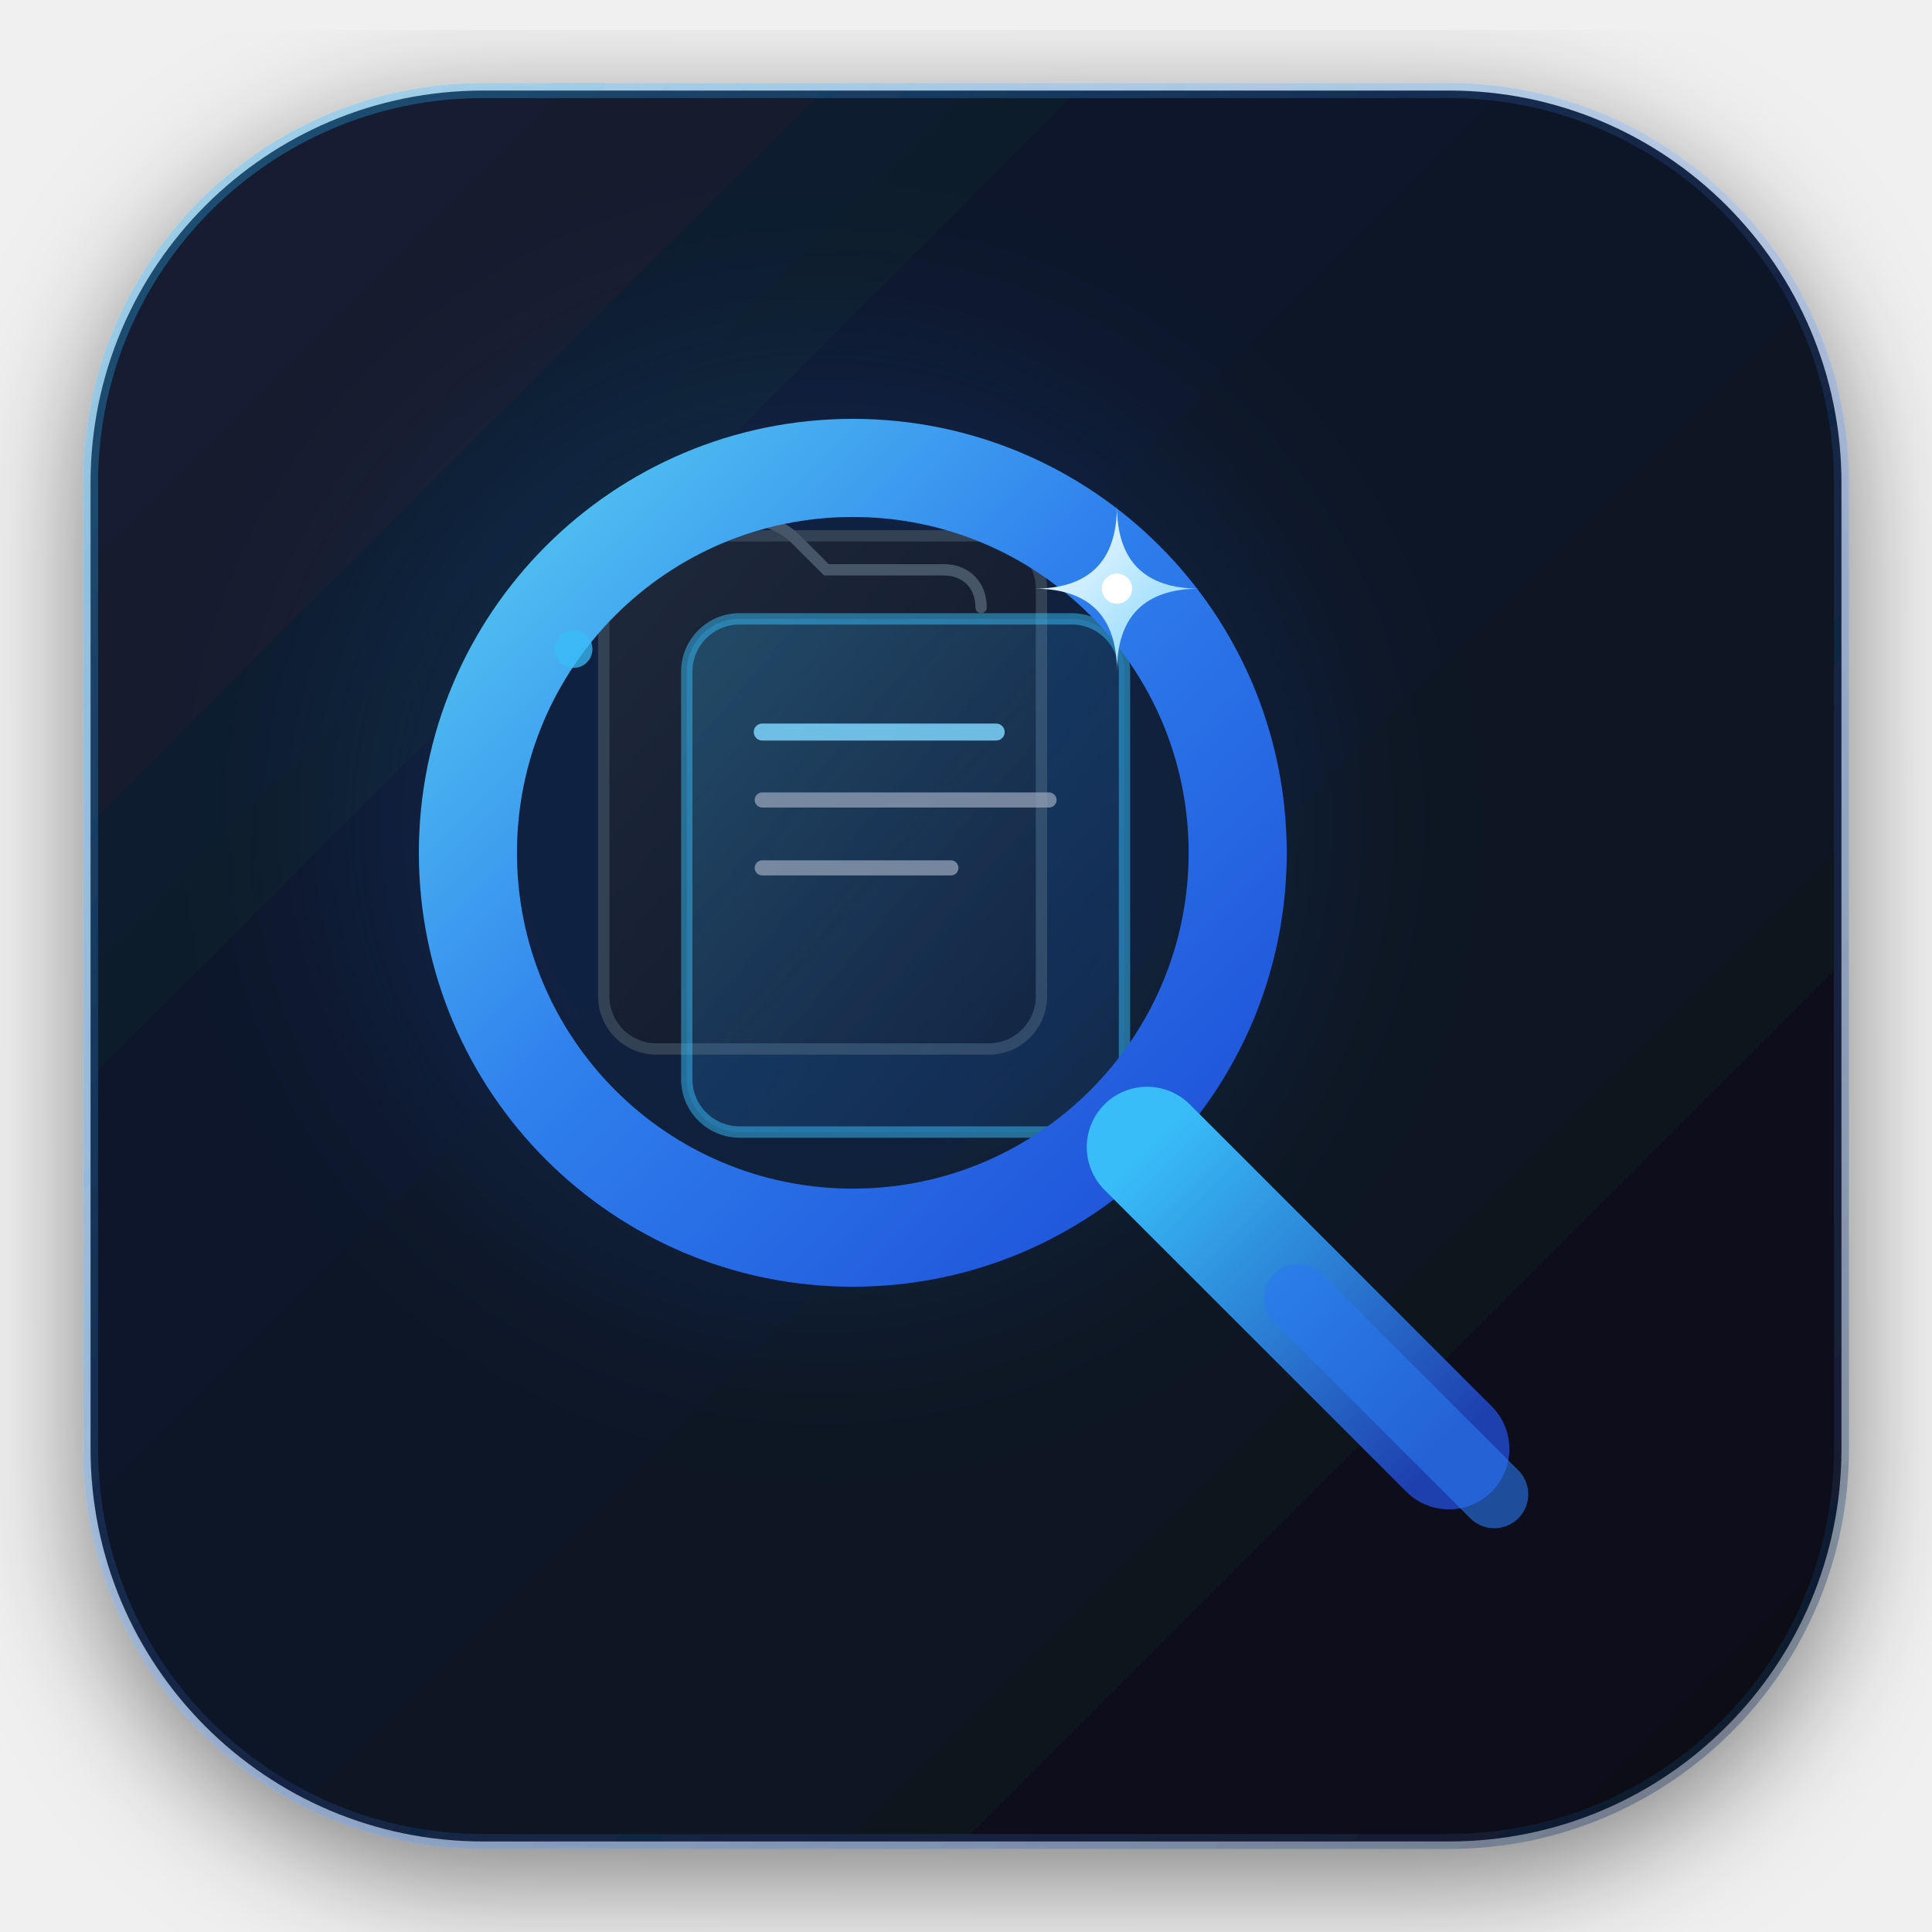
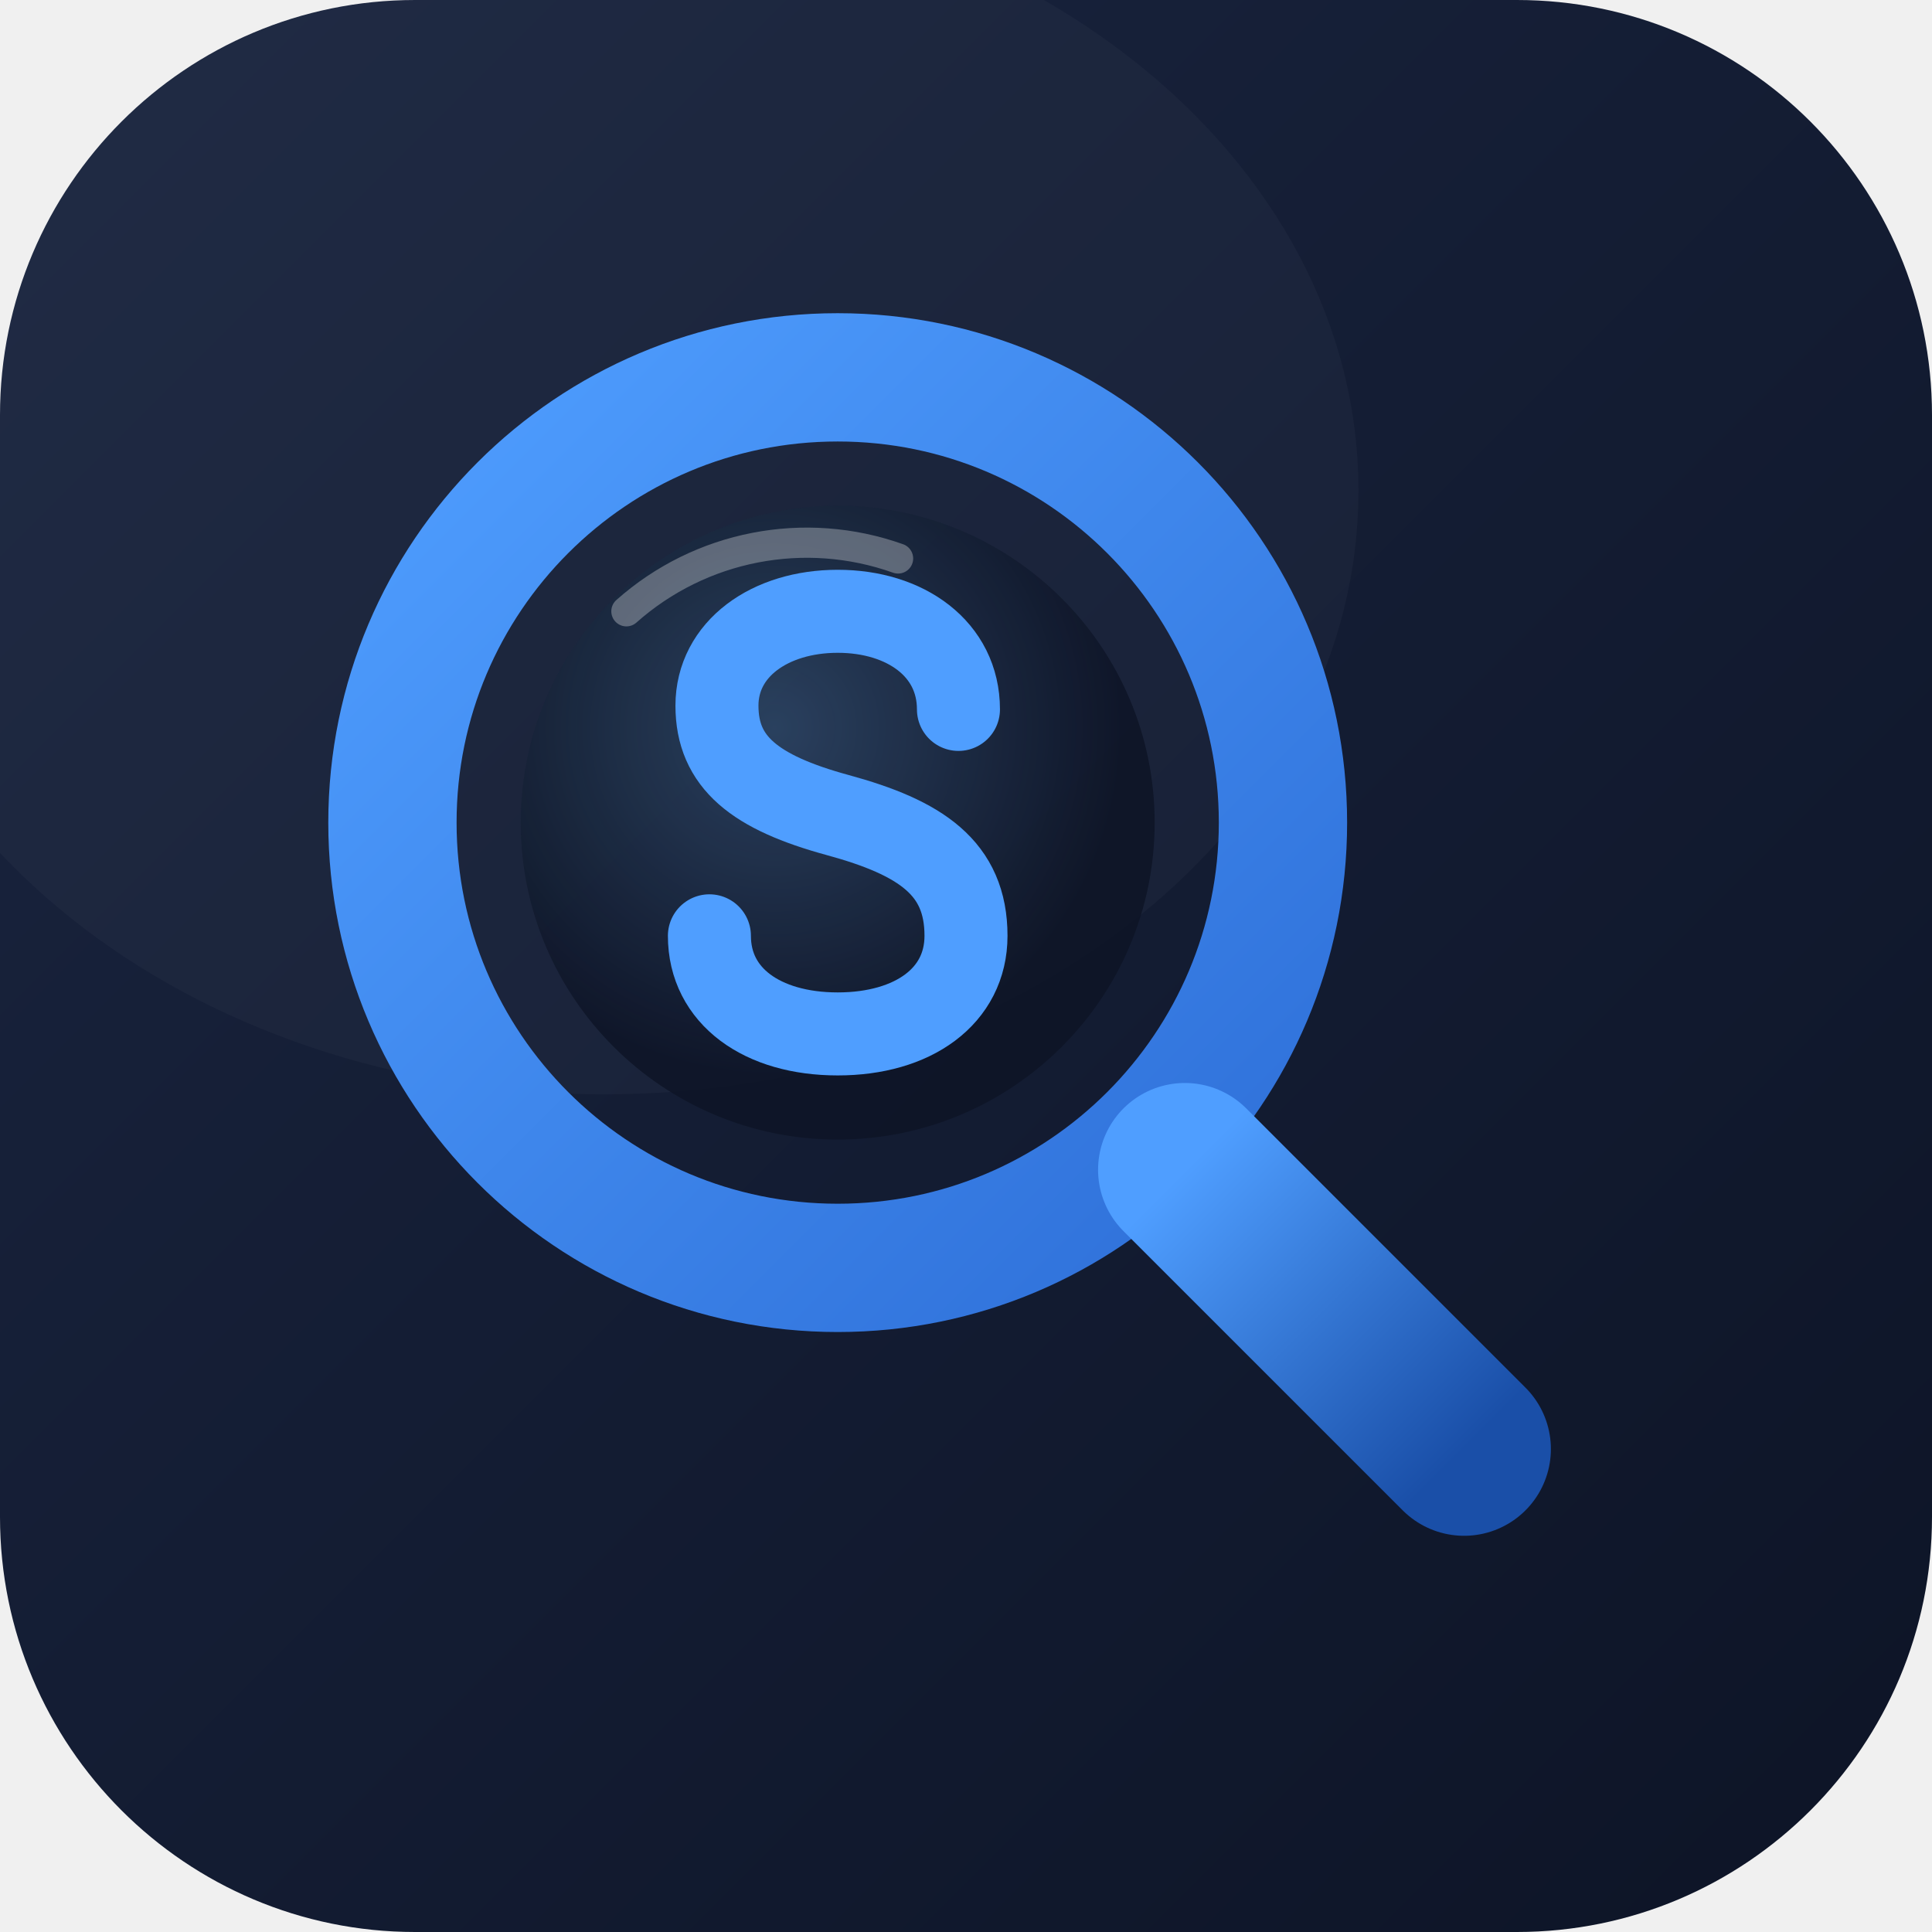
<svg xmlns="http://www.w3.org/2000/svg" viewBox="0 0 512 512" width="512" height="512">
  <defs>
-     <linearGradient id="bgGrad" x1="0%" y1="0%" x2="100%" y2="100%">
-       <stop offset="0%" stop-color="#141E33" />
-       <stop offset="50%" stop-color="#0E1626" />
-       <stop offset="100%" stop-color="#090D17" />
+     <linearGradient id="bg" x1="0%" y1="0%" x2="100%" y2="100%">
+       <stop offset="0%" stop-color="#1A2540" />
+       <stop offset="100%" stop-color="#0D1426" />
    </linearGradient>
-     <linearGradient id="borderGrad" x1="0%" y1="0%" x2="100%" y2="100%">
-       <stop offset="0%" stop-color="#38BDF8" stop-opacity="0.35" />
-       <stop offset="50%" stop-color="#2878F0" stop-opacity="0.15" />
-       <stop offset="100%" stop-color="#1E293B" stop-opacity="0.4" />
+     <linearGradient id="lensGrad" x1="0%" y1="0%" x2="100%" y2="100%">
+       <stop offset="0%" stop-color="#4F9EFF" />
+       <stop offset="100%" stop-color="#2E6FD8" />
    </linearGradient>
-     <linearGradient id="lensRing" x1="0%" y1="0%" x2="100%" y2="100%">
-       <stop offset="0%" stop-color="#56CCF2" />
-       <stop offset="45%" stop-color="#2F80ED" />
-       <stop offset="100%" stop-color="#1D4ED8" />
+     <radialGradient id="lensGlow" cx="40%" cy="35%" r="55%">
+       <stop offset="0%" stop-color="#7BBFFF" stop-opacity="0.25" />
+       <stop offset="100%" stop-color="#7BBFFF" stop-opacity="0" />
+     </radialGradient>
+     <linearGradient id="handleGrad" x1="0%" y1="0%" x2="100%" y2="100%">
+       <stop offset="0%" stop-color="#4F9EFF" />
+       <stop offset="100%" stop-color="#1A4FA8" />
    </linearGradient>
-     <linearGradient id="beamGrad" x1="0%" y1="0%" x2="100%" y2="100%">
-       <stop offset="0%" stop-color="#38BDF8" />
-       <stop offset="100%" stop-color="#1E40AF" />
-     </linearGradient>
-     <linearGradient id="cardBack" x1="0%" y1="0%" x2="100%" y2="100%">
-       <stop offset="0%" stop-color="#1E293B" />
-       <stop offset="100%" stop-color="#0F172A" />
-     </linearGradient>
-     <linearGradient id="cardFront" x1="0%" y1="0%" x2="100%" y2="100%">
-       <stop offset="0%" stop-color="#38BDF8" stop-opacity="0.25" />
-       <stop offset="100%" stop-color="#2878F0" stop-opacity="0.1" />
-     </linearGradient>
-     <linearGradient id="starGrad" x1="0%" y1="0%" x2="100%" y2="100%">
-       <stop offset="0%" stop-color="#FFFFFF" />
-       <stop offset="100%" stop-color="#7DD3FC" />
-     </linearGradient>
-     <filter id="softShadow" x="-20%" y="-20%" width="140%" height="140%">
-       <feDropShadow dx="0" dy="8" stdDeviation="16" flood-color="#000000" flood-opacity="0.5" />
-     </filter>
+     <clipPath id="squircleClip">
+       <rect x="0" y="0" width="512" height="512" rx="110" ry="110" />
+     </clipPath>
  </defs>
-   <rect x="24" y="24" width="464" height="464" rx="104" fill="url(#bgGrad)" stroke="url(#borderGrad)" stroke-width="4" filter="url(#softShadow)" />
-   <circle cx="218" cy="218" r="130" fill="#2878F0" opacity="0.12" filter="blur(24px)" />
-   <g transform="translate(4, 0)">
-     <rect x="156" y="142" width="116" height="136" rx="14" fill="url(#cardBack)" stroke="#334155" stroke-width="3" />
-     <path d="M156 156 L156 148 C156 142 160 138 166 138 L196 138 C200 138 204 140 207 143 L215 151 L246 151 C252 151 256 155 256 161" fill="none" stroke="#475569" stroke-width="3" stroke-linecap="round" />
-     <rect x="178" y="164" width="116" height="136" rx="14" fill="url(#cardFront)" stroke="#38BDF8" stroke-opacity="0.5" stroke-width="3" />
-     <line x1="198" y1="194" x2="260" y2="194" stroke="#7DD3FC" stroke-width="4.5" stroke-linecap="round" stroke-opacity="0.85" />
-     <line x1="198" y1="212" x2="274" y2="212" stroke="#94A3B8" stroke-width="4" stroke-linecap="round" stroke-opacity="0.75" />
-     <line x1="198" y1="230" x2="248" y2="230" stroke="#94A3B8" stroke-width="4" stroke-linecap="round" stroke-opacity="0.75" />
-   </g>
-   <circle cx="226" cy="226" r="102" fill="none" stroke="url(#lensRing)" stroke-width="26" stroke-linecap="round" />
-   <path d="M304 304 L384 384" stroke="url(#beamGrad)" stroke-width="32" stroke-linecap="round" />
-   <path d="M344 344 L396 396" stroke="#2878F0" stroke-width="18" stroke-linecap="round" opacity="0.6" />
-   <g transform="translate(296, 156)">
-     <path d="M0 -22 Q0 0 22 0 Q0 0 0 22 Q0 0 -22 0 Q0 0 0 -22 Z" fill="url(#starGrad)" />
-     <circle cx="0" cy="0" r="4" fill="#FFFFFF" />
-   </g>
-   <circle cx="152" cy="172" r="5" fill="#38BDF8" opacity="0.75" />
+   <rect x="0" y="0" width="512" height="512" rx="110" ry="110" fill="url(#bg)" />
+   <ellipse cx="160" cy="130" rx="200" ry="160" fill="#FFFFFF" opacity="0.03" />
+   <circle cx="222" cy="218" r="118" fill="none" stroke="url(#lensGrad)" stroke-width="34" />
+   <circle cx="222" cy="218" r="84" fill="#0D1426" opacity="0.85" />
+   <circle cx="222" cy="218" r="84" fill="url(#lensGlow)" />
+   <path d="M 166 162 A 72 72 0 0 1 238 148" stroke="#FFFFFF" stroke-width="8" stroke-linecap="round" fill="none" opacity="0.30" />
+   <line x1="314" y1="310" x2="388" y2="384" stroke="url(#handleGrad)" stroke-width="46" stroke-linecap="round" />
+   <path d="     M 254 188     C 254 172, 240 162, 222 162     C 204 162, 190 172, 190 187     C 190 202, 200 210, 222 216     C 244 222, 256 230, 256 248     C 256 264, 242 274, 222 274     C 202 274, 188 264, 188 248   " fill="none" stroke="#4F9EFF" stroke-width="22" stroke-linecap="round" stroke-linejoin="round" />
</svg>
